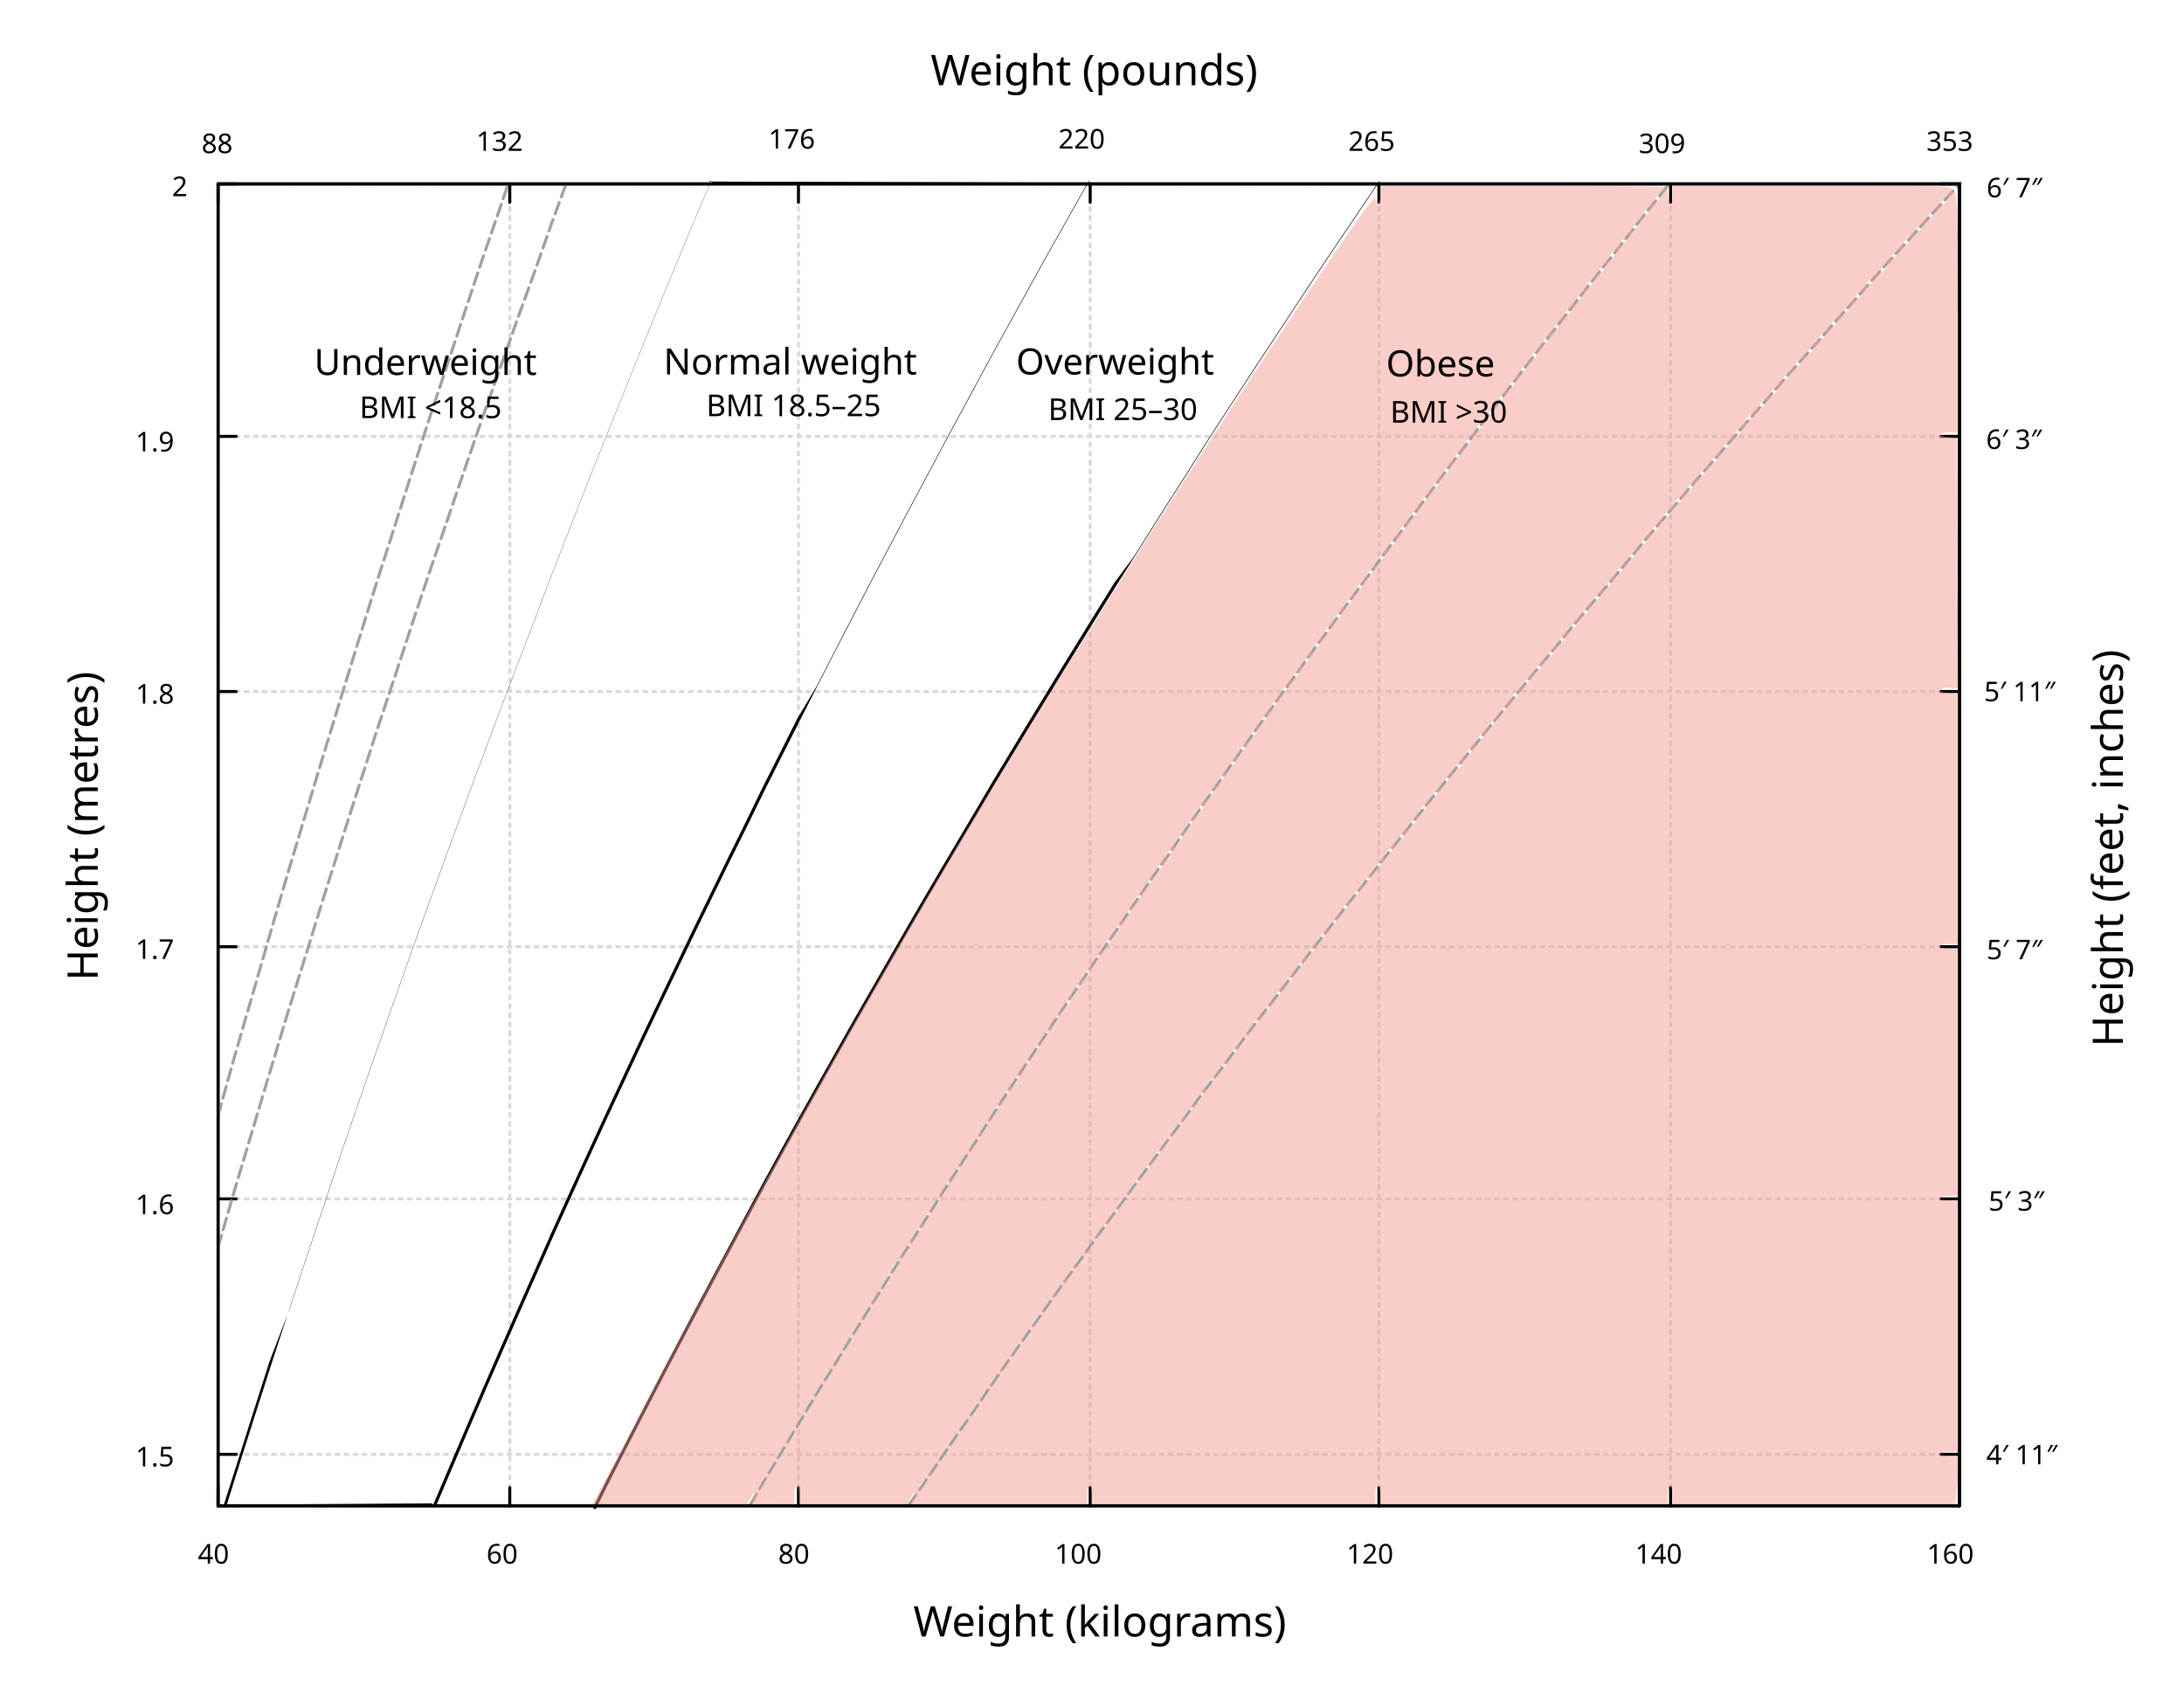
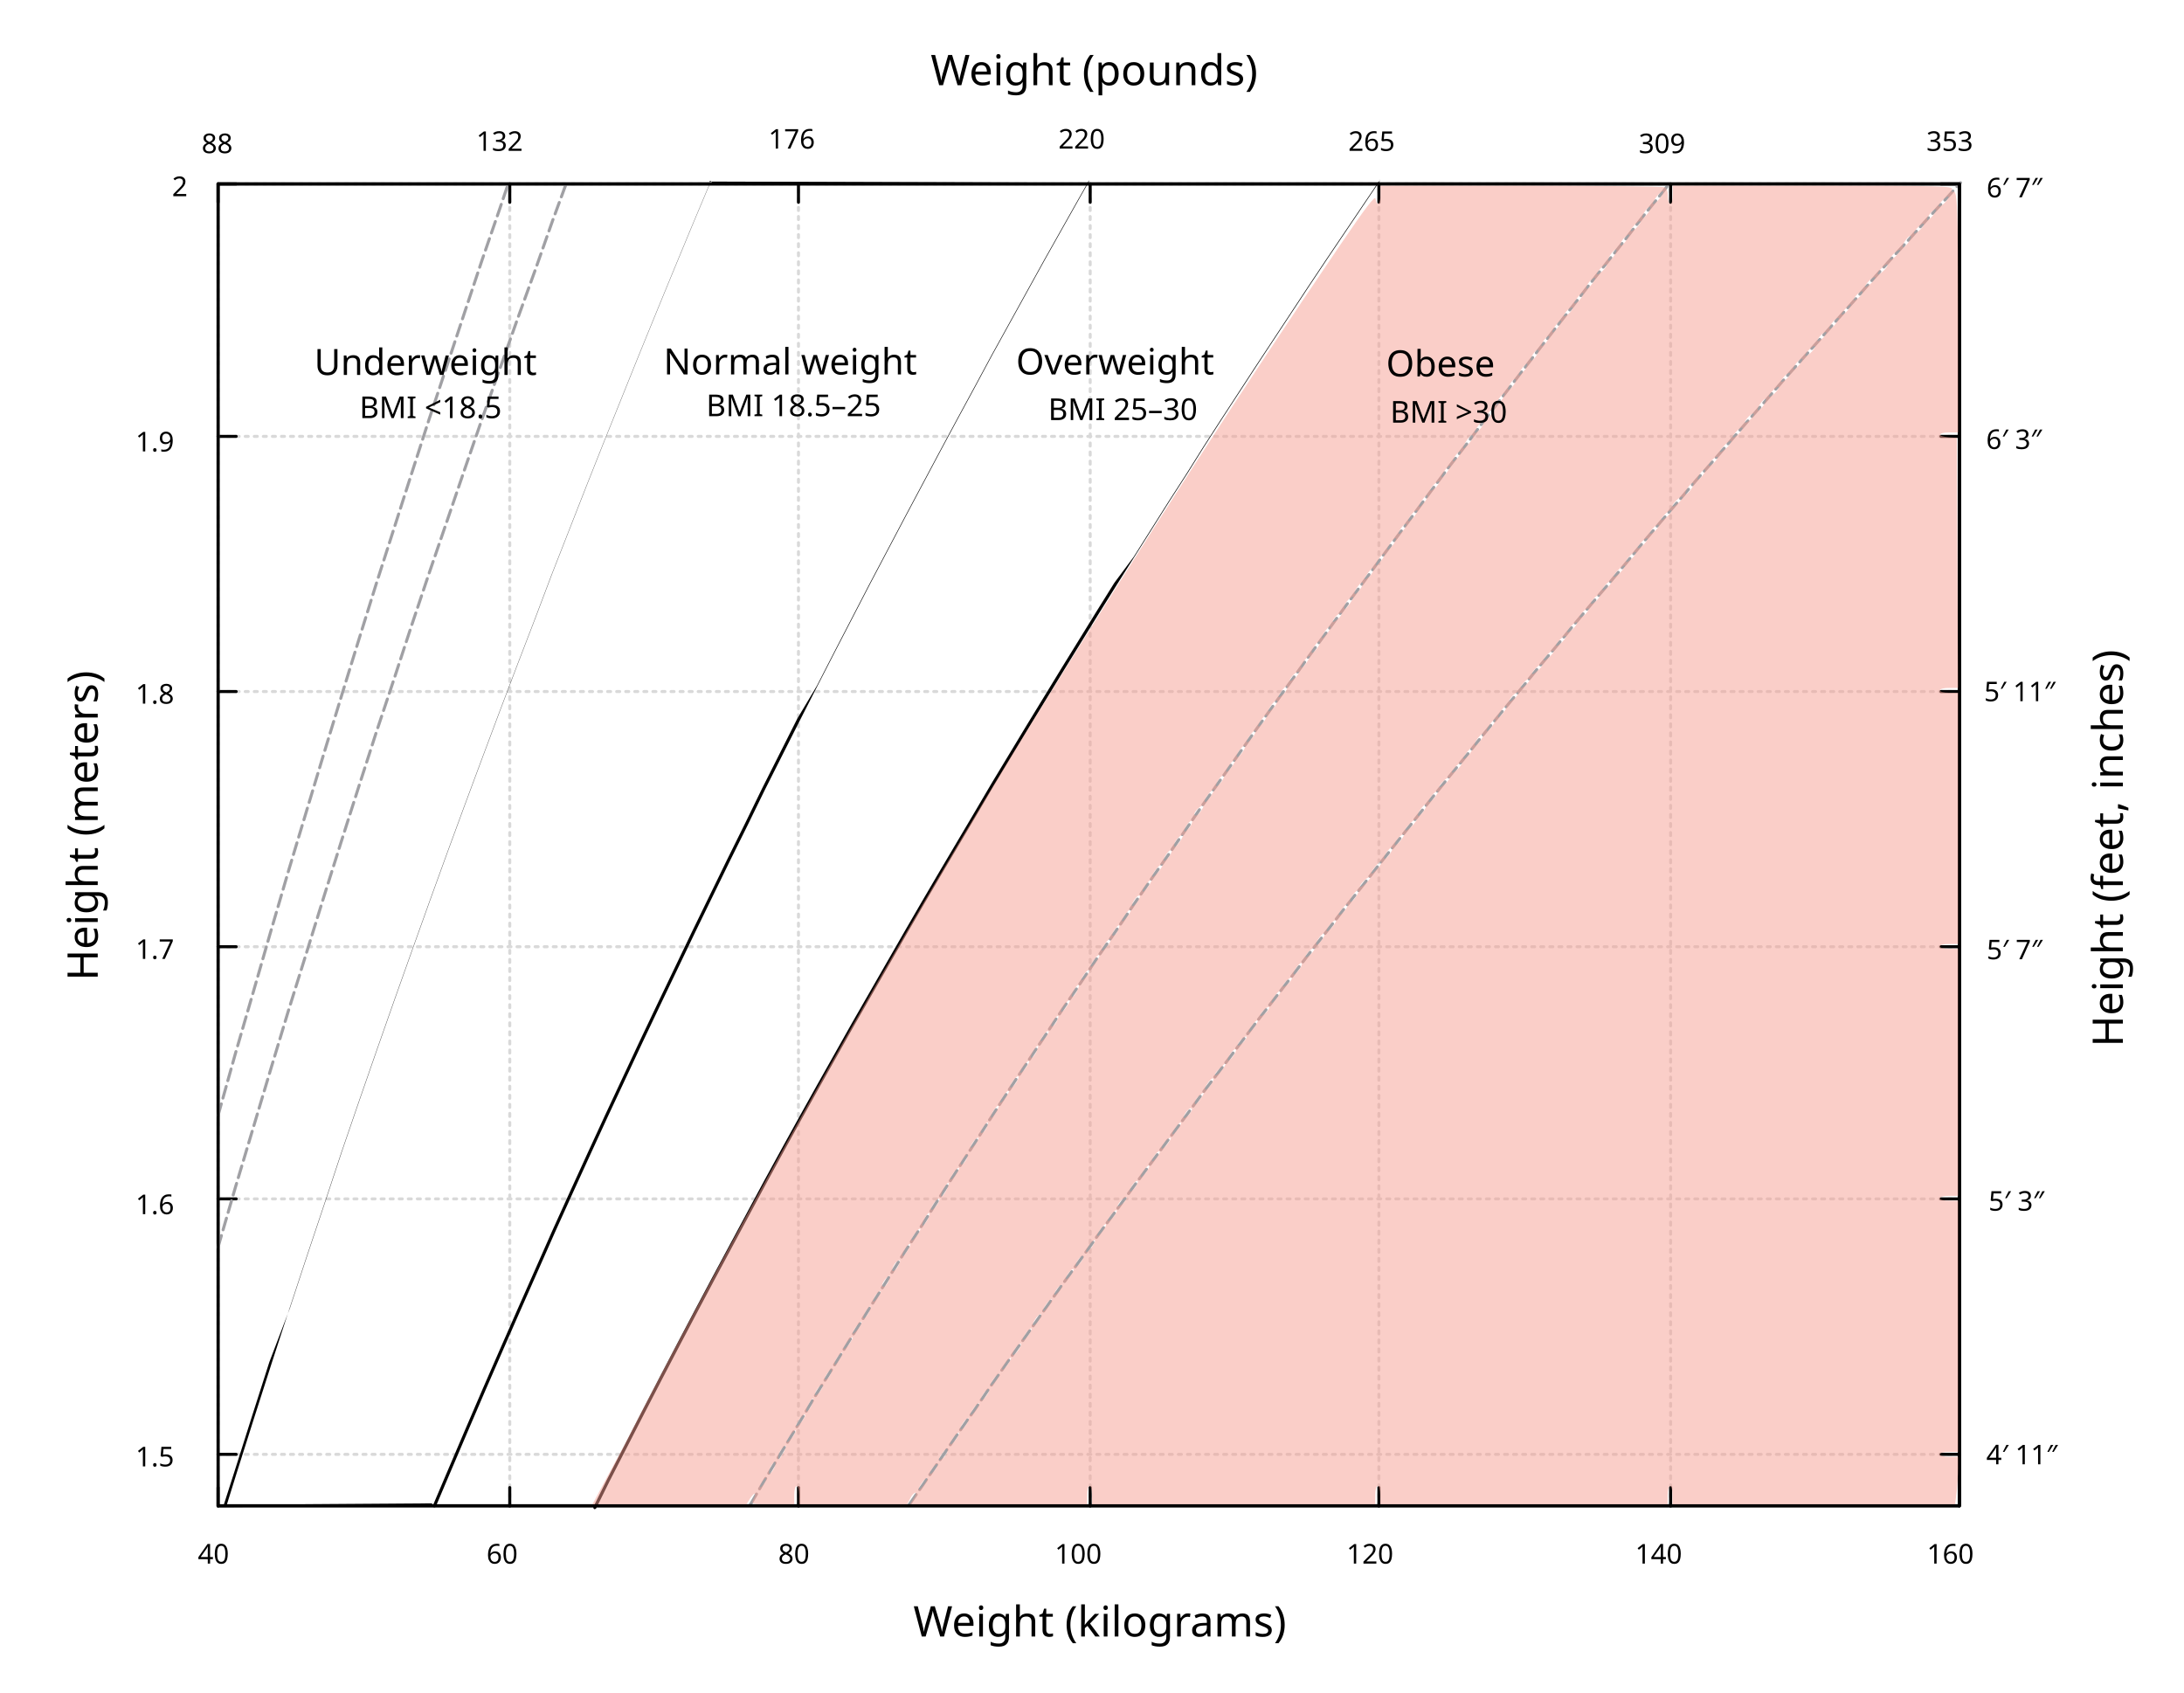
<svg xmlns="http://www.w3.org/2000/svg" enable-background="new 0 0 723.2 560.4" viewBox="0 0 723.2 560.4" xml:space="preserve">
  <path d="m72.2 481.6h576.6" fill="none" stroke="#d9d9d9" stroke-dasharray="1 2" stroke-linecap="round" stroke-linejoin="round" />
  <path d="m72.2 481.6h6" fill="none" stroke="#000" stroke-linecap="round" stroke-linejoin="round" />
  <path d="m648.8 481.6h-6.1" fill="none" stroke="#000" stroke-linecap="round" stroke-linejoin="round" />
  <text font-family="'ArialMT'" font-size="9.056" transform="translate(42.5198 485.5767)"> 1.5</text>
  <path d="m72.2 397h576.6" fill="none" stroke="#d9d9d9" stroke-dasharray="1 2" stroke-linecap="round" stroke-linejoin="round" />
  <path d="m72.2 397h6" fill="none" stroke="#000" stroke-linecap="round" stroke-linejoin="round" />
  <path d="m648.8 397h-6.1" fill="none" stroke="#000" stroke-linecap="round" stroke-linejoin="round" />
  <text font-family="'ArialMT'" font-size="9.056" transform="translate(42.5198 402.0587)"> 1.6</text>
  <path d="m72.2 313.5h576.6" fill="none" stroke="#d9d9d9" stroke-dasharray="1 2" stroke-linecap="round" stroke-linejoin="round" />
  <path d="m72.2 313.5h6" fill="none" stroke="#000" stroke-linecap="round" stroke-linejoin="round" />
  <path d="m648.8 313.5h-6.1" fill="none" stroke="#000" stroke-linecap="round" stroke-linejoin="round" />
  <text font-family="'ArialMT'" font-size="9.056" transform="translate(42.5198 317.5337)"> 1.7</text>
  <path d="m72.2 229h576.6" fill="none" stroke="#d9d9d9" stroke-dasharray="1 2" stroke-linecap="round" stroke-linejoin="round" />
  <path d="m72.2 229h6" fill="none" stroke="#000" stroke-linecap="round" stroke-linejoin="round" />
  <path d="m648.8 229h-6.1" fill="none" stroke="#000" stroke-linecap="round" stroke-linejoin="round" />
  <text font-family="'ArialMT'" font-size="9.056" transform="translate(42.5198 233.0087)"> 1.8</text>
  <path d="m72.2 144.5h576.6" fill="none" stroke="#d9d9d9" stroke-dasharray="1 2" stroke-linecap="round" stroke-linejoin="round" />
  <path d="m72.2 144.5h6" fill="none" stroke="#000" stroke-linecap="round" stroke-linejoin="round" />
  <path d="m648.8 144.5h-6.1" fill="none" stroke="#000" stroke-linecap="round" stroke-linejoin="round" />
  <text font-family="'ArialMT'" font-size="9.056" transform="translate(42.5198 149.4897)"> 1.9</text>
  <path d="m72.2 60.9h576.6" fill="none" stroke="#d9d9d9" stroke-dasharray="1 2" stroke-linecap="round" stroke-linejoin="round" />
  <path d="m72.2 60.9h6" fill="none" stroke="#000" stroke-linecap="round" stroke-linejoin="round" />
  <path d="m648.8 60.9h-6.1" fill="none" stroke="#000" stroke-linecap="round" stroke-linejoin="round" />
  <text font-family="'ArialMT'" font-size="9.056" transform="translate(54.5948 64.9646)"> 2</text>
  <path d="m72.2 498.7v-437.8" fill="none" stroke="#d9d9d9" stroke-dasharray="1 2" stroke-linecap="round" stroke-linejoin="round" />
  <path d="m72.2 498.7v-6.1" fill="none" stroke="#000" stroke-linecap="round" stroke-linejoin="round" />
  <path d="m72.2 60.9v6.1" fill="none" stroke="#000" stroke-linecap="round" stroke-linejoin="round" />
  <text font-family="'ArialMT'" font-size="9.056" transform="translate(63.1479 517.7767)"> 40</text>
  <path d="m168.8 498.7v-437.8" fill="none" stroke="#d9d9d9" stroke-dasharray="1 2" stroke-linecap="round" stroke-linejoin="round" />
  <path d="m168.8 498.7v-6.1" fill="none" stroke="#000" stroke-linecap="round" stroke-linejoin="round" />
  <path d="m168.8 60.9v6.1" fill="none" stroke="#000" stroke-linecap="round" stroke-linejoin="round" />
  <text font-family="'ArialMT'" font-size="9.056" transform="translate(158.7418 517.7767)"> 60</text>
  <path d="m264.4 498.7v-437.8" fill="none" stroke="#d9d9d9" stroke-dasharray="1 2" stroke-linecap="round" stroke-linejoin="round" />
  <path d="m264.4 498.7v-6.1" fill="none" stroke="#000" stroke-linecap="round" stroke-linejoin="round" />
  <path d="m264.4 60.9v6.1" fill="none" stroke="#000" stroke-linecap="round" stroke-linejoin="round" />
  <text font-family="'ArialMT'" font-size="9.056" transform="translate(255.3418 517.7767)"> 80</text>
  <path d="m361 498.7v-437.8" fill="none" stroke="#d9d9d9" stroke-dasharray="1 2" stroke-linecap="round" stroke-linejoin="round" />
  <path d="m361 498.7v-6.1" fill="none" stroke="#000" stroke-linecap="round" stroke-linejoin="round" />
  <path d="m361 60.9v6.1" fill="none" stroke="#000" stroke-linecap="round" stroke-linejoin="round" />
  <text font-family="'ArialMT'" font-size="9.056" transform="translate(346.9108 517.7767)"> 100</text>
  <path d="m456.6 498.7v-437.8" fill="none" stroke="#d9d9d9" stroke-dasharray="1 2" stroke-linecap="round" stroke-linejoin="round" />
  <path d="m456.6 498.7v-6.1" fill="none" stroke="#000" stroke-linecap="round" stroke-linejoin="round" />
  <path d="m456.6 60.9v6.1" fill="none" stroke="#000" stroke-linecap="round" stroke-linejoin="round" />
  <text font-family="'ArialMT'" font-size="9.056" transform="translate(443.5108 517.7767)"> 120</text>
  <path d="m553.2 498.7v-437.8" fill="none" stroke="#d9d9d9" stroke-dasharray="1 2" stroke-linecap="round" stroke-linejoin="round" />
  <path d="m553.2 498.7v-6.1" fill="none" stroke="#000" stroke-linecap="round" stroke-linejoin="round" />
  <path d="m553.2 60.9v6.1" fill="none" stroke="#000" stroke-linecap="round" stroke-linejoin="round" />
  <text font-family="'ArialMT'" font-size="9.056" transform="translate(539.1038 517.7767)"> 140</text>
  <path d="m648.8 498.7v-437.8" fill="none" stroke="#d9d9d9" stroke-dasharray="1 2" stroke-linecap="round" stroke-linejoin="round" />
  <path d="m648.8 498.7v-6.1" fill="none" stroke="#000" stroke-linecap="round" stroke-linejoin="round" />
  <path d="m648.8 60.9v6.1" fill="none" stroke="#000" stroke-linecap="round" stroke-linejoin="round" />
  <text font-family="'ArialMT'" font-size="9.056" transform="translate(635.7038 517.7767)"> 160</text>
  <path d="m72.2 60.9v437.8h576.6v-437.8z" fill="none" stroke="#000" stroke-linecap="round" stroke-linejoin="round" />
  <path clip-rule="evenodd" d="m235.7 60c-.2 0-.4.1-.5.3l-.2.7-5.8 13.8-5.8 14-5.8 14.1-5.8 14.2-5.8 14.4-5.8 14.4-5.8 14.6-5.8 14.8-5.8 14.8-5.7 15.1-5.8 15.1-5.8 15.3-5.8 15.5-5.8 15.6-5.8 15.8-5.8 16-5.8 16.2-5.8 16.3-5.8 16.5-5.8 16.7-5.8 16.9-5.7 17.2-5.8 17.3-5.8 17.6-6.8 17.8-5.8 18.1-5.8 18.3-3.4 10.6c-.1.3 0 .5.3.6s.5 0 .6-.3l3.3-10.6 5.8-18.3 5.8-18.1 5.8-17.8 5.8-17.6 5.8-17.3 5.7-17.2 5.8-16.9 5.8-16.7 5.8-16.5 5.8-16.3 5.8-16.2 5.8-16 5.8-15.8 5.8-15.6 5.8-15.5 5.8-15.3 5.8-15.1 5.7-15.1 5.8-14.8 5.8-14.8 5.8-14.6 5.8-14.4 5.8-14.4 5.8-14.2 5.8-14.1 5.8-14 5.8-13.8.3-.7c.1-.3 0-.6-.3-.7 1.1.1 1 .1.9.1z" fill-rule="evenodd" />
  <path clip-rule="evenodd" d="m360.7 60c-.2 0-.4.1-.4.3l-2.9 5.1-5.8 10.3-5.8 10.3-5.8 10.5-5.8 10.5-5.8 10.5-5.7 10.6-5.8 10.7-5.8 10.8-5.8 10.9-5.8 10.9-5.8 11-5.8 11-5.8 11.2-5.8 11.2-5.8 11.3-6.5 10.9-5.8 11.5-5.8 11.5-5.7 11.7-5.8 11.7-5.8 11.9-5.8 11.9-5.8 12.1-5.8 12.1-5.8 12.2-5.8 12.4-5.8 12.4-5.8 12.6-5.8 12.7-5.8 12.8-5.7 12.9-5.8 13.1-5.8 13.2-5.8 13.3-5.8 13.5-5.8 13.6-4.8 11.3c-.1.3 0 .6.2.7.3.1.6 0 .7-.2l4.8-11.3 5.8-13.6 5.8-13.5 5.8-13.3 5.8-13.2 5.8-13.1 5.7-12.9 5.8-12.8 5.8-12.7 5.8-12.6 5.8-12.4 5.8-12.4 5.8-12.2 5.8-12.1 5.8-12.1 5.8-11.9 5.8-11.9 5.8-11.7 5.7-11.7 5.8-11.5 5.8-11.5 5.8-11.4 5.8-11.3 5.8-11.2 5.8-11.2 5.8-11 5.8-11 5.8-10.9 5.8-10.9 5.8-10.8 5.8-10.7 5.7-10.6 5.8-10.5 5.8-10.5 5.8-10.5 5.8-10.3 5.8-10.3 2.9-5.1c.1-.2.1-.5-.2-.7.6.5.5.4.4.4z" fill-rule="evenodd" />
  <path clip-rule="evenodd" d="m456.9 60c-.2 0-.3.1-.4.2l-5.8 8.6-5.8 8.6-5.8 8.6-5.8 8.7-5.8 8.8-5.8 8.8-5.8 8.8-5.8 8.9-5.8 8.9-5.8 9-5.7 9.1-5.8 9-5.8 9.2-5.8 9.2-6.4 8.6-5.8 9.3-5.8 9.4-5.8 9.4-5.8 9.5-5.8 9.5-5.8 9.6-5.8 9.6-5.7 9.7-5.8 9.8-5.8 9.8-5.8 9.9-5.8 10-5.8 10.1-5.8 10.1-5.8 10.1-5.8 10.3-5.8 10.3-5.8 10.4-5.8 10.5-5.8 10.6-5.7 10.6-5.8 10.8-5.8 10.8-5.8 10.9-5.8 11-5.8 11.1-5.8 11.2-5.8 11.3-5.8 11.3-4.5 9.1c-.1.2 0 .5.2.7.2.1.5 0 .7-.2l4.5-9.1 5.8-11.3 5.8-11.3 5.8-11.2 5.8-11.1 5.8-11 5.8-10.9 5.8-10.8 5.8-10.8 5.7-10.6 5.8-10.6 5.8-10.5 5.8-10.4 5.8-10.3 5.8-10.3 5.8-10.1 5.8-10.1 5.8-10.1 5.8-10 5.8-9.9 5.8-9.8 5.8-9.8 5.7-9.7 5.8-9.6 5.8-9.6 5.8-9.5 5.8-9.5 5.8-9.4 5.8-9.4 5.8-9.3 5.8-9.2 5.8-9.2 5.8-9.2 5.8-9 5.7-9.1 5.8-9 5.8-8.9 5.8-8.9 5.8-8.8 5.8-8.8 5.8-8.8 5.8-8.7 5.8-8.6 5.8-8.6 5.8-8.6c.2-.2.1-.5-.1-.7.4.7.3.6.2.6z" fill-rule="evenodd" />
  <path d="m72.2 369.4 5.8-20.7 5.9-20.3 5.8-20.1 5.8-19.8 5.9-19.6 5.8-19.2 5.8-19 5.8-18.8 5.8-18.6 5.9-18.4 5.8-18.1 5.8-18 5.9-17.7 5.8-17.5 5.8-17.4 5.9-17.1 2.9-8.6" fill="none" stroke="#a0a0a4" stroke-dasharray="4 2" stroke-linecap="round" stroke-linejoin="round" />
  <path d="m72.2 413 5.8-20 5.9-19.7 5.8-19.4 5.8-19.2 5.9-18.9 5.8-18.7 5.8-18.4 5.8-18.2 5.8-18 5.9-17.7 5.8-17.7 5.8-17.3 5.9-17.2 5.8-17 5.8-16.8 5.9-16.6 5.8-16.4 5.9-16.3 5.7-16.2 4.7-12.8" fill="none" stroke="#a0a0a4" stroke-dasharray="4 2" stroke-linecap="round" stroke-linejoin="round" />
  <path d="m248.5 498.2 4.3-7.4 5.9-9.8 5.8-9.6 5.8-9.7 5.9-9.5 5.8-9.5 5.8-9.3 5.9-9.4 5.8-9.3 5.9-9.1 5.8-9.2 5.8-9 5.9-9.1 5.7-8.9 5.8-8.9 5.9-8.9 5.8-8.7 5.8-8.8 5.9-8.6 5.8-8.7 5.9-8.5 5.8-8.6 5.8-8.4 5.9-8.4 5.8-8.4 5.7-8.3 5.9-8.3 5.8-8.2 5.8-8.2 5.9-8.2 5.8-8 5.8-8.1 5.9-8 5.8-8 5.9-7.9 5.8-7.9 5.8-7.8 5.9-7.9 5.7-7.7 5.8-7.8 5.9-7.6 5.8-7.8 5.8-7.5 5.9-7.7 5.8-7.5 5.9-7.6 5.8-7.4 5.8-7.5 5.9-7.4 5.8-7.3 5.7-7.4 5.9-7.3 2.9-3.7" fill="none" stroke="#a0a0a4" stroke-dasharray="4 2" stroke-linecap="round" stroke-linejoin="round" />
  <path d="m301.1 498.2 4.3-6.2 5.8-8.5 5.8-8.5 5.9-8.4 5.7-8.4 5.8-8.3 5.9-8.3 5.8-8.2 5.8-8.2 5.9-8.1 5.8-8.1 5.9-8 5.8-8 5.8-7.8 5.9-8 5.8-7.8 5.7-7.8 5.9-7.7 5.8-7.7 5.8-7.7 5.9-7.6 5.8-7.5 5.8-7.6 5.9-7.5 5.8-7.5 5.9-7.4 5.8-7.4 5.8-7.3 5.9-7.4 5.7-7.2 5.8-7.2 5.9-7.2 5.8-7.2 5.8-7.1 5.9-7.1 5.8-7.1 5.9-7 5.8-7.1 5.8-6.9 5.9-6.9 5.8-6.9 5.7-6.9 5.9-6.9 5.8-6.8 5.8-6.8 5.9-6.7 5.8-6.7 5.9-6.8 5.8-6.6 5.8-6.7 5.9-6.6 5.8-6.5 5.8-6.6 5.8-6.5 5.8-6.6 5.8-6.5 5.9-6.4 5.8-6.5 5.9-6.4 5.8-6.4" fill="none" stroke="#a0a0a4" stroke-dasharray="4 2" stroke-linecap="round" stroke-linejoin="round" />
-   <path clip-rule="evenodd" d="m72.2 60.4c-.1 0-.2 0-.3.1-.1.1-.1.3-.1.4v437.6c0 .3.2.5.5.5h576.6c.3 0 .5-.2.5-.5v-437.6c0-.3-.2-.5-.5-.5zm.5 1h575.6v436.7h-575.6z" fill-rule="evenodd" />
+   <path clip-rule="evenodd" d="m72.2 60.4c-.1 0-.2 0-.3.1s-.1.3-.1.4v437.6c0 .3.2.5.5.5h576.6c.3 0 .5-.2.5-.5v-437.6c0-.3-.2-.5-.5-.5zm.5 1h575.6v436.7h-575.6z" fill-rule="evenodd" />
  <text font-family="'ArialMT'" font-size="9" transform="translate(657.8223 65.3407)">6′ 7″</text>
  <text font-family="'ArialMT'" font-size="9" transform="translate(657.6749 148.6736)">6′ 3″</text>
  <text font-family="'ArialMT'" font-size="9" transform="translate(657.0106 232.2)">5′ 11″</text>
  <text font-family="'ArialMT'" font-size="9" transform="translate(657.8646 317.6409)">5′ 7″</text>
  <text font-family="'ArialMT'" font-size="9" transform="translate(658.4777 400.8911)">5′ 3″</text>
  <text font-family="'ArialMT'" font-size="9" transform="translate(657.7277 484.8913)">4′ 11″</text>
  <path d="m235.7 60.5 124.8.4" fill="none" stroke="#000" stroke-width=".75" />
  <path d="m143.1 498.2-70.9.5" fill="none" stroke="#000" stroke-width=".75" />
-   <path clip-rule="evenodd" d="m76.5 494.9c.6-1.8 4-12.3 7.5-23.4 41.3-129.7 97.3-281 148.5-401.4l3.6-8.4h13.8 13.8v3c0 1.7.3 3 .8 3s.8-1.4.8-3v-3h46.7c25.8 0 46.9.2 46.9.4s-2 3.9-4.4 8.1c-7.2 12.6-24.7 44-34.8 62.4-65.8 121-118.5 229-169.6 347.7l-7.3 16.9-23 .5c-12.7.3-27.8.5-33.7.5h-10.6z" fill="none" />
-   <path clip-rule="evenodd" d="m144.3 497.7c0-1.2 27.6-64.4 41.6-95.2 49.5-108.8 114.7-236 172.4-336.4l1.9-3.4v2.4c0 1.3.3 2.4.8 2.4s.8-1.4.8-3v-3h46.5c25.6 0 46.5.2 46.5.4s-4.1 6.4-9.1 13.7c-12 17.5-40.8 60.9-51.2 77.1-59.4 92.7-104.3 167.8-146.7 245.3-13 23.8-39.6 73.9-49 92.4l-3.9 7.7h-12.6-12.6v-3c0-1.6-.3-3-.8-3s-.8 1.4-.8 3v3h-12c-6.4 0-11.8-.2-11.8-.4z" fill="none" />
+   <path d="m76.5 494.9c.6-1.8 4-12.3 7.5-23.4 41.3-129.7 97.3-281 148.5-401.4l3.6-8.4h13.8 13.8v3c0 1.7.3 3 .8 3s.8-1.4.8-3v-3h46.7c25.8 0 46.9.2 46.9.4s-2 3.9-4.4 8.1c-7.2 12.6-24.7 44-34.8 62.4-65.8 121-118.5 229-169.6 347.7l-7.3 16.9-23 .5c-12.7.3-27.8.5-33.7.5h-10.6z" fill="none" />
+   <path d="m144.3 497.7c0-1.2 27.6-64.4 41.6-95.2 49.5-108.8 114.7-236 172.4-336.4l1.9-3.4v2.4c0 1.3.3 2.4.8 2.4s.8-1.4.8-3v-3h46.5c25.6 0 46.5.2 46.5.4s-4.1 6.4-9.1 13.7c-12 17.5-40.8 60.9-51.2 77.1-59.4 92.7-104.3 167.8-146.7 245.3-13 23.8-39.6 73.9-49 92.4l-3.9 7.7h-12.6-12.6v-3c0-1.6-.3-3-.8-3s-.8 1.4-.8 3v3h-12c-6.4 0-11.8-.2-11.8-.4z" fill="none" />
  <path clip-rule="evenodd" d="m206.8 478.4c38-74.1 92.8-171.2 135.8-240.6 38.7-62.5 67.5-107.1 101-156.4 8.8-13 11.8-16.8 11.9-15.6.4 2.8 1.6 1.8 1.6-1.3v-3h46.4c25.5 0 47 .2 47.6.5.8.3 1.2 1.4 1.2 3 0 1.4.3 2.5.8 2.5s.8-1.4.8-3v-3h46.5c43 0 46.4.1 46 1.2-.3.8-.2 1.1.3.8 1.5-.9 1.7 5 1.7 42.4v37.3h-3c-3.8 0-3.9 1.3-.2 1.6l2.8.2.2 41.4.2 41.4h-3c-1.7 0-3 .3-3 .8s1.3.8 3 .8h3v41.6 41.6h-3c-1.7 0-3 .3-3 .8s1.3.8 3 .8h3v40.9 40.9h-3c-1.7 0-3 .3-3 .8s1.3.8 3 .8h3v41.6 41.6h-3c-1.7 0-3 .3-3 .8 0 .4 1.3.8 3 .8h3v3.9c0 2.2-.2 5.7-.5 7.9l-.5 3.9h-46.8-46.8v-3c0-1.6-.3-3-.8-3-.4 0-.8 1.4-.8 3v3h-47.6-47.6v-3c0-1.6-.3-3-.8-3s-.8 1.4-.8 3v3h-46.9-46.9v-3c0-1.6-.3-3-.8-3s-.8 1.4-.8 3v3h-29.3-29.3l1.2-1.9c.7-1 .9-1.9.5-1.9s-1.2.8-1.7 1.9l-1 1.9h-17.9-17.9v-3c0-1.6-.3-3-.8-3s-.8 1.4-.8 3v3h-7.2c-7 0-7.1 0-6.3-1.6 1.2-2.3.4-2.6-1.1-.3l-1.2 1.9h-25.5-25.5zm100.3 11.2c0-.5-.7 0-1.5 1-1.9 2.5-1.9 3.9 0 1.6.8-.9 1.5-2.1 1.5-2.6zm-53.3-.1c0-.4-.5-.1-1.1.7s-1.1 1.8-1.1 2.2.5.1 1.1-.7c.6-.7 1.1-1.7 1.1-2.2zm3-4.9c0-.8-.3-.8-1.1.3-.6.8-1.1 2-1.1 2.6 0 .8.3.8 1.1-.3.6-.8 1.1-2 1.1-2.6zm53.7.2c-.5-.5-2.6 2.2-2.6 3.2 0 .4.7-.1 1.5-1 .8-1 1.3-2 1.1-2.2zm3.3-4.6c0-.9-.4-.7-1.5.7-1.9 2.4-1.9 3.6 0 1.9.9-.8 1.5-1.9 1.5-2.6zm-54.3.7c1.3-2.5.8-3-.8-.9-1 1.3-1.4 3.2-.7 3.2.1-.1.8-1.1 1.5-2.3zm58.1-6.3c0-.5-.7-.1-1.5.9s-1.5 2.2-1.5 2.6c0 .5.7.1 1.5-.9.8-.9 1.5-2.1 1.5-2.6zm-54.1-.8c0-.4-.7 0-1.5 1s-1.5 2.2-1.5 2.6c0 .5.7 0 1.5-1 .9-1.1 1.5-2.2 1.5-2.6zm56.6-2.3c.7-1 .9-1.9.5-1.9s-1.2.8-1.9 1.9c-.7 1-.9 1.9-.5 1.9s1.3-.9 1.9-1.9zm-53.5-2.9c0-.5-.7-.1-1.5.9s-1.5 2.2-1.5 2.6c0 .5.7.1 1.5-.9.8-.9 1.5-2.1 1.5-2.6zm57.7-3.8c0-.4-.7 0-1.5 1s-1.5 2.2-1.5 2.6c0 .5.7 0 1.5-1 .8-1.1 1.5-2.2 1.5-2.6zm-55.6.6c1.3-2.8.4-3.1-1-.3-.7 1.3-.9 2.3-.6 2.3s1.1-.9 1.6-2zm58.2-3.6c.7-1 .9-1.9.5-1.9s-1.2.8-1.9 1.9c-.7 1-.9 1.9-.5 1.9s1.2-.9 1.9-1.9zm-55.4-1c1.2-1.6 1.3-2.7.3-2.1s-2.5 3.4-1.8 3.4c.3 0 1-.6 1.5-1.3zm59.5-5.8c0-.4-.7 0-1.5 1s-1.5 2.2-1.5 2.6c0 .5.7 0 1.5-1 .9-1 1.5-2.2 1.5-2.6zm-56.1.3c1.2-2.3.4-2.6-1.1-.3-.7 1-.9 1.9-.5 1.9s1.1-.7 1.6-1.6zm59.9-5.5c0-.4-.7 0-1.5 1s-1.5 2.2-1.5 2.6c0 .5.7 0 1.5-1 .8-1.1 1.5-2.2 1.5-2.6zm-55.9-1.8c-.5-.5-2.5 2.4-2.6 3.7 0 .6.6.1 1.4-1.1.9-1.3 1.4-2.4 1.2-2.6zm58.5-1.2c.7-1 .9-1.9.5-1.9s-1.2.8-1.9 1.9-.9 1.9-.5 1.9 1.2-.9 1.9-1.9zm-55.1-3.8c0-.4-.7 0-1.5 1s-1.5 2.2-1.5 2.6c0 .5.7 0 1.5-1s1.5-2.2 1.5-2.6zm59.3-2.9c0-.5-.7-.1-1.5.9s-1.5 2.2-1.5 2.6c0 .5.7.1 1.5-.9.8-.9 1.5-2.1 1.5-2.6zm-56.3-2.2c0-.5-.7 0-1.5 1-1.9 2.5-1.9 3.9 0 1.6.9-1 1.5-2.2 1.5-2.6zm58.8-.9c.7-1 .9-1.9.5-1.9s-1.2.8-1.9 1.9c-.7 1-.9 1.9-.5 1.9s1.3-.9 1.9-1.9zm-56.5-2.2c1.4-2.7.5-3-1-.4-.7 1.2-1 2.2-.6 2.2s1-.8 1.6-1.8zm60.7-4.4c0-.5-.7 0-1.5 1-1.9 2.5-1.9 3.9 0 1.6.9-1 1.5-2.2 1.5-2.6zm-56.7-2.8c-.5-.5-2.5 2.2-2.5 3.3 0 .4.7 0 1.4-1.1.8-.9 1.3-1.9 1.1-2.2zm60.1-2.1c-.5-.5-2.6 2.2-2.6 3.2 0 .4.7-.1 1.5-1s1.3-2 1.1-2.2zm-57.5-1.2c1-2.2.4-2.5-1.1-.6-1.2 1.5-1.3 2.4-.4 2.4.4 0 1-.8 1.5-1.8zm61.3-4c-.5-.5-2.6 2.2-2.6 3.2 0 .4.7-.1 1.5-1s1.3-2 1.1-2.2zm-58.2-.9c1-1.8 1-2.5 0-1.9-1.2.7-2.4 3.4-1.6 3.4.5 0 1.2-.7 1.6-1.5zm60.5-1.3c1.2-1.6 1.3-2.7.3-2.1s-2.5 3.4-1.8 3.4c.3 0 .9-.6 1.5-1.3zm-56.4-6.1c-.5-.5-2.5 2.4-2.6 3.7 0 .6.6.1 1.4-1.1s1.4-2.4 1.2-2.6zm61.2-1.1c0-.5-.7-.1-1.5.9s-1.5 2.2-1.5 2.6c0 .5.7.1 1.5-.9s1.5-2.2 1.5-2.6zm-57.8-3.9c0-.4-.7 0-1.5 1s-1.5 2.2-1.5 2.6c0 .5.7 0 1.5-1s1.5-2.2 1.5-2.6zm61.5-1.5c0-.4-.7 0-1.5 1s-1.5 2.2-1.5 2.6c0 .5.7 0 1.5-1s1.5-2.2 1.5-2.6zm-59.2-1.5c.6-1 .8-2.1.6-2.3s-1 .6-1.6 1.9-.9 2.3-.6 2.3 1-.9 1.6-1.9zm62.1-1.7c1.5-2.3.1-2-1.6.4-.9 1.2-1.1 1.8-.4 1.6.4-.2 1.4-1.1 2-2zm-58.8-3.5c.7-1 .9-1.9.5-1.9s-1.2.8-1.9 1.9-.9 1.9-.5 1.9 1.2-.9 1.9-1.9zm62.7-2.2c0-.4-.7-.1-1.5.6s-1.5 1.7-1.5 2.1.7.1 1.5-.6 1.5-1.6 1.5-2.1zm-59.6-2.7c.6-1.2.9-2.2.5-2.2-.6 0-2.4 3.2-2.4 4.2 0 .8.8 0 1.9-2zm62.3-.6c1.2-1.6 1.3-2.7.3-2.1s-2.5 3.4-1.8 3.4c.3 0 .9-.6 1.5-1.3zm-58.2-6.4c0-.5-.7 0-1.5 1-1.9 2.5-1.9 3.9 0 1.6.8-1 1.5-2.2 1.5-2.6zm63-.8c0-.5-.7 0-1.5 1-1.9 2.5-1.9 3.9 0 1.6.8-.9 1.5-2.1 1.5-2.6zm-60.7-2c1.2-2.3.4-2.6-1.1-.3-.7 1-.9 1.9-.5 1.9s1.1-.8 1.6-1.6zm64.1-2.8c-.5-.5-2.6 2.2-2.6 3.2 0 .4.7-.1 1.5-1s1.3-2 1.1-2.2zm-60-4.5c-.5-.5-2.6 2.2-2.6 3.2 0 .4.7-.1 1.5-1s1.3-2 1.1-2.2zm62.9 1.6c.9-1.2 1.1-1.8.4-1.6-1.2.4-3.4 3.6-2.5 3.6.4-.1 1.3-.9 2.1-2zm4.2-6.5c0-.5-.7 0-1.5 1-1.9 2.5-1.9 3.9 0 1.6.8-1 1.5-2.2 1.5-2.6zm-64.5 1.7c1.2-2.3.4-2.6-1.1-.3-.7 1-.9 1.9-.5 1.9s1.2-.8 1.6-1.6zm4.1-7.4c-.5-.5-2.5 2.4-2.6 3.7 0 .6.6.1 1.4-1.1s1.4-2.4 1.2-2.6zm63.9.9c-.3-.3-1 .1-1.6.9-1.7 2.2-1.3 3.1.5 1.3.9-.9 1.4-1.9 1.1-2.2zm4-5.1c0-.3-.7.1-1.5.8s-1.5 1.9-1.5 2.5c0 .7.5.4 1.5-.8.8-1.1 1.5-2.2 1.5-2.5zm-64.5-.6c0-.5-.7 0-1.5 1-1.9 2.5-1.9 3.9 0 1.6.8-1 1.5-2.2 1.5-2.6zm67-2.4c.7-1 .9-1.9.5-1.9s-1.2.8-1.9 1.9c-.7 1-.9 1.9-.5 1.9s1.3-.9 1.9-1.9zm-64.5-.7c.7-1 .9-1.9.5-1.9s-1.2.8-1.9 1.9c-.7 1-.9 1.9-.5 1.9s1.3-.9 1.9-1.9zm68.9-5.2c.7-1.4.6-1.4-1.2.3-1.1 1-2 2.1-2 2.5 0 1 2.2-1 3.2-2.8zm-64.7-1.6c0-.4-.7 0-1.5 1s-1.5 2.2-1.5 2.6c0 .5.7 0 1.5-1s1.5-2.2 1.5-2.6zm67.8-2.2c.7-1 .9-1.9.5-1.9s-1.2.8-1.9 1.9-.9 1.9-.5 1.9 1.3-.9 1.9-1.9zm-65.5-.8c1.4-2.7.5-3-1-.4-.7 1.2-1 2.2-.6 2.2s1-.8 1.6-1.8zm69.7-5.1c0-.4-.7-.1-1.5.6s-1.5 1.7-1.5 2.1.7.1 1.5-.6 1.5-1.7 1.5-2.1zm-65.6-1.9c-.5-.5-2.6 2.2-2.6 3.2 0 .4.7-.1 1.5-1s1.3-2 1.1-2.2zm69.3-3.5c0-.4-.7 0-1.5 1s-1.5 2.2-1.5 2.6c0 .5.7 0 1.5-1 .9-1 1.5-2.2 1.5-2.6zm-66.6.3c1.2-2.3.4-2.6-1.1-.3-.7 1-.9 1.9-.5 1.9s1.1-.7 1.6-1.6zm70.4-4.7c0-.4-.7-.1-1.5.6s-1.5 1.7-1.5 2.1.7.1 1.5-.6 1.5-1.6 1.5-2.1zm-66-2.3c0-.4-.7 0-1.5 1s-1.5 2.2-1.5 2.6c0 .5.7 0 1.5-1 .8-1.1 1.5-2.2 1.5-2.6zm69.7-3c0-.4-.7 0-1.5 1s-1.5 2.2-1.5 2.6c0 .5.7 0 1.5-1 .9-1.1 1.5-2.2 1.5-2.6zm-67.4 0c1.4-2.7.5-3-1-.4-.7 1.2-1 2.2-.6 2.2s1-.8 1.6-1.8zm71.2-4.4c0-.4-.7-.1-1.5.6s-1.5 1.7-1.5 2.1.7.1 1.5-.6 1.5-1.7 1.5-2.1zm-67.1-2.6c-.5-.5-2.6 2.2-2.6 3.2 0 .4.7-.1 1.5-1s1.3-2 1.1-2.2zm69.7-.5c.7-1 .9-1.9.5-1.9s-1.2.8-1.9 1.9c-.7 1-.9 1.9-.5 1.9s1.2-.9 1.9-1.9zm-66.3-4.4c0-.5-.7 0-1.5 1-1.9 2.5-1.9 3.9 0 1.6.8-1 1.5-2.2 1.5-2.6zm71.2-2.3c0-.4-.7-.1-1.5.6s-1.5 1.7-1.5 2.1.7.1 1.5-.6 1.5-1.6 1.5-2.1zm-67.5-3c0-.5-.7-.1-1.5.9s-1.5 2.2-1.5 2.6c0 .5.7.1 1.5-.9.9-.9 1.5-2.1 1.5-2.6zm70.1-.1c.7-1 .9-1.9.5-1.9s-1.2.8-1.9 1.9c-.7 1-.9 1.9-.5 1.9s1.2-.9 1.9-1.9zm-67.8-2.7c1.2-2.3.4-2.6-1.1-.3-.7 1-.9 1.9-.5 1.9s1.2-.7 1.6-1.6zm71.5-1.9c.9-1.2 1.1-1.8.4-1.6-1.2.4-3.4 3.6-2.5 3.6.4-.1 1.3-.9 2.1-2zm-67.1-5.1c0-.4-.7 0-1.5 1s-1.5 2.2-1.5 2.6c0 .5.7 0 1.5-1 .9-1.1 1.5-2.2 1.5-2.6zm71.2-.3c1.5-2.3.1-2-1.6.4-.9 1.2-1.1 1.8-.4 1.6.4-.2 1.4-1.1 2-2zm-69.2-2.2c1.2-1.6 1.3-2.7.3-2.1s-2.5 3.4-1.8 3.4c.3 0 1-.6 1.5-1.3zm72.6-2c.7-1 .9-1.9.5-1.9s-1.2.8-1.9 1.9c-.7 1-.9 1.9-.5 1.9s1.3-.9 1.9-1.9zm-67.8-5.3c0-.4-.7 0-1.5 1s-1.5 2.2-1.5 2.6c0 .5.7 0 1.5-1s1.5-2.2 1.5-2.6zm72.4-1c-.5-.5-3.4 2.2-3.4 3.1 0 .4.8 0 1.9-1 1-.9 1.7-1.9 1.5-2.1zm-70.1-1.8c1.7-2.1 1.9-3.4.3-2-1.3 1.1-2.9 3.7-2.2 3.7.3 0 1.1-.8 1.9-1.7zm73.9-3.4c-.5-.5-3.4 2.9-3.4 3.9 0 .4.8-.2 1.9-1.4s1.7-2.3 1.5-2.5zm-70.5-1.5c1.2-1.6 1.3-2.7.3-2.1s-2.5 3.4-1.8 3.4c.3 0 1-.6 1.5-1.3zm73.4-1.3c.7-1 .9-1.9.5-1.9s-1.2.8-1.9 1.9c-.7 1-.9 1.9-.5 1.9s1.2-.9 1.9-1.9zm-68.6-5.9c0-.4-.7-.1-1.5.7-.8.7-1.5 1.9-1.5 2.6 0 .9.4.7 1.5-.7.8-1.1 1.5-2.3 1.5-2.6zm72.3 1.3c.9-1.2 1.1-1.8.4-1.6-1.2.4-3.4 3.6-2.5 3.6.4-.1 1.3-.9 2.1-2zm-70.3-3.8c1.2-1.6 1.3-2.7.3-2.1s-2.5 3.4-1.8 3.4c.3 0 .9-.6 1.5-1.3zm75.3-2.7c0-.4-.8 0-1.9 1-1 1-1.9 2.1-1.9 2.5s.8 0 1.9-1c1-1 1.9-2.1 1.9-2.5zm-71.6-2.6c1.5-2 1.2-2.8-.5-1.3-1.5 1.3-2 2.6-1 2.6.3 0 1-.6 1.5-1.3zm74.1-.5c.7-1 .9-1.9.5-1.9s-1.2.8-1.9 1.9-.9 1.9-.5 1.9 1.3-.9 1.9-1.9zm-70.4-5.1c1.3-2.2 1.3-2.3.1-1.4-1.6 1.3-3 3.8-2.2 3.8.4 0 1.3-1.1 2.1-2.4zm74.2.4c.9-1.2 1.1-1.8.4-1.6-1.2.4-3.4 3.6-2.5 3.6.4 0 1.3-.9 2.1-2zm4.6-6.1c-.5-.5-3.4 2.2-3.4 3.1 0 .4.8 0 1.9-1 1-.9 1.7-1.9 1.5-2.1zm-75.7 1.6c1.2-1.6 1.3-2.7.3-2.1s-2.5 3.4-1.8 3.4c.3 0 .9-.6 1.5-1.3zm4.7-7.3c0-.4-.7 0-1.5 1s-1.5 2.2-1.5 2.6c0 .5.7 0 1.5-1 .9-1.1 1.5-2.2 1.5-2.6zm74 2.6c2-2.2.9-2.6-1.1-.4-1 1-1.4 1.9-1 1.9s1.3-.7 2.1-1.5zm3.9-5.1c1.5-2.3.1-2-1.6.4-.9 1.2-1.1 1.8-.4 1.6.5-.2 1.4-1.1 2-2zm-75.3-.5c.7-1 .9-1.9.5-1.9s-1.2.8-1.9 1.9c-.7 1-.9 1.9-.5 1.9s1.3-.9 1.9-1.9zm78.8-3.8c.7-1 .9-1.9.5-1.9s-1.2.8-1.9 1.9c-.7 1-.9 1.9-.5 1.9s1.2-.9 1.9-1.9zm-74.6-2.9c0-.5-.7-.1-1.5.9s-1.5 2.2-1.5 2.6.7.1 1.5-.9c.9-.9 1.5-2.1 1.5-2.6zm79.5-3.8c0-.4-.7 0-1.5 1s-1.5 2.2-1.5 2.6c0 .5.7 0 1.5-1 .8-1.1 1.5-2.2 1.5-2.6zm-75.7-1.4c0-.5-.7-.1-1.5.9s-1.5 2.2-1.5 2.6.7.1 1.5-.9 1.5-2.2 1.5-2.6zm79.4-3.1c0-.4-.7 0-1.5 1s-1.5 2.2-1.5 2.6c0 .5.7 0 1.5-1 .9-1.1 1.5-2.2 1.5-2.6zm-76.6-.3c.6-.9.8-1.6.3-1.6-.4 0-1.3.9-2 2-.8 1.3-1 1.9-.3 1.6.5-.2 1.4-1.1 2-2zm80.4-4.1c0-.4-.7-.1-1.5.6s-1.5 1.7-1.5 2.1.7.1 1.5-.6 1.5-1.7 1.5-2.1zm-76.5-1.9c0-.7-.5-.4-1.5.8-.8 1-1.5 2.2-1.5 2.5s.7-.1 1.5-.8c.9-.7 1.5-1.9 1.5-2.5zm80.3-2.6c0-.4-.7-.1-1.5.6s-1.5 1.7-1.5 2.1.7.1 1.5-.6 1.5-1.7 1.5-2.1zm-76.5-2.3c0-.4-.7-.1-1.5.6s-1.5 1.7-1.5 2.1.7.1 1.5-.6 1.5-1.6 1.5-2.1zm80.6-2.6c-.5-.5-3.4 2.2-3.4 3.1 0 .4.8 0 1.9-1 1-.9 1.7-1.9 1.5-2.1zm-76.9-2.7c0-.4-.7 0-1.5 1s-1.5 2.2-1.5 2.6c0 .5.7 0 1.5-1 .8-1.1 1.5-2.2 1.5-2.6zm80.7-1.8c-.5-.5-3.4 2.2-3.4 3.1 0 .4.8 0 1.9-1 1-.9 1.7-1.9 1.5-2.1zm-78.1-1.2c.7-1 .9-1.9.5-1.9s-1.2.8-1.9 1.9c-.7 1-.9 1.9-.5 1.9s1.2-.9 1.9-1.9zm81.1-1.9c2-2.2.9-2.6-1.1-.4-1 1-1.4 1.9-1 1.9s1.3-.7 2.1-1.5zm-76.9-4.8c0-.5-.7 0-1.5 1-1.9 2.5-1.9 3.9 0 1.6.8-.9 1.5-2.1 1.5-2.6zm80.6.3c2-2.2.9-2.6-1.1-.4-1 1-1.4 1.9-1 1.9s1.4-.7 2.1-1.5zm-76.9-4.8c0-.4-.7-.1-1.5.6s-1.5 1.7-1.5 2.1.7.1 1.5-.6 1.5-1.6 1.5-2.1zm81.8-1.5c0-.4-.7-.1-1.5.6s-1.5 1.7-1.5 2.1.7.1 1.5-.6 1.5-1.6 1.5-2.1zm-78-3.8c0-.4-.7-.1-1.5.7-.8.7-1.5 1.9-1.5 2.6 0 .9.4.7 1.5-.7.8-1.1 1.5-2.2 1.5-2.6zm81.7-.7c0-.4-.7-.1-1.5.6s-1.5 1.7-1.5 2.1.7.1 1.5-.6c.9-.7 1.5-1.6 1.5-2.1zm-79.2-2.3c.7-1 .9-1.9.5-1.9s-1.2.8-1.9 1.9c-.7 1-.9 1.9-.5 1.9s1.3-.9 1.9-1.9zm83-2.2c0-.4-.7-.1-1.5.6s-1.5 1.7-1.5 2.1.7.1 1.5-.6 1.5-1.6 1.5-2.1zm-78.8-4.1c0-.7-.5-.4-1.5.8-.8 1-1.5 2.2-1.5 2.5s.7-.1 1.5-.8c.9-.7 1.5-1.9 1.5-2.5zm83.3-1.1c0-.4-.8 0-1.9 1-1 1-1.9 2.1-1.9 2.5s.8 0 1.9-1c1-1 1.9-2.1 1.9-2.5zm-79.6-3.9c0-.4-.7 0-1.5 1s-1.5 2.2-1.5 2.6c0 .5.7 0 1.5-1 .9-1 1.5-2.2 1.5-2.6zm82.2 1.1c2-2.2.9-2.6-1.1-.4-1 1-1.4 1.9-1 1.9s1.4-.7 2.1-1.5zm-78.4-6.2c0-.5-.7-.1-1.5.9s-1.5 2.2-1.5 2.6c0 .5.7.1 1.5-.9.9-1 1.5-2.2 1.5-2.6zm82.2 1.7c2-2.2.9-2.6-1.1-.4-1 1-1.4 1.9-1 1.9s1.3-.7 2.1-1.5zm-78.8-6.6c-.5-.5-2.6 2.2-2.6 3.2 0 .4.7-.1 1.5-1 .8-1 1.3-2 1.1-2.2zm83.6.4c0-.4-.7-.1-1.5.6s-1.5 1.7-1.5 2.1.7.1 1.5-.6c.9-.7 1.5-1.7 1.5-2.1zm-80.7-3.3c.9-1.2 1.1-1.8.4-1.6-1.2.4-3.4 3.6-2.5 3.6.4 0 1.3-.9 2.1-2zm84.9-1.6c-.5-.5-3.4 2.2-3.4 3.1 0 .4.8 0 1.9-1 1-.9 1.7-1.9 1.5-2.1zm-80.7-4.9c0-.5-.7 0-1.5 1-1.9 2.5-1.9 3.9 0 1.6.9-.9 1.5-2.1 1.5-2.6zm84.4.4c-.5-.5-3.4 2.2-3.4 3.1 0 .4.8 0 1.9-1 1-.9 1.7-1.9 1.5-2.1zm2.9-2.7c.7-1 .9-1.9.5-1.9s-1.2.8-1.9 1.9-.9 1.9-.5 1.9 1.3-.9 1.9-1.9zm-83.5-2.2c0-.4-.7-.1-1.5.6s-1.5 1.7-1.5 2.1.7.1 1.5-.6 1.5-1.6 1.5-2.1zm88.1-4.1c-.5-.5-2.6 2.2-2.6 3.2 0 .4.7-.1 1.5-1 .8-1 1.3-2 1.1-2.2zm-84.4-1.2c0-.4-.7 0-1.5 1s-1.5 2.2-1.5 2.6c0 .5.7 0 1.5-1 .8-1.1 1.5-2.2 1.5-2.6zm88.5-2.9c0-.4-.7-.1-1.5.6s-1.5 1.7-1.5 2.1.7.1 1.5-.6 1.5-1.7 1.5-2.1zm-85.1-1.9c-.5-.5-2.6 2.2-2.6 3.2 0 .4.7-.1 1.5-1 .8-1 1.3-2 1.1-2.2zm89.6-3.4c0-.4-.8 0-1.9 1-1 1-1.9 2.1-1.9 2.5s.8 0 1.9-1c1.1-.9 1.9-2.1 1.9-2.5zm-86.9.8c1.5-1.8 1.8-2.8.9-2.8-.3 0-1.2 1-1.9 2.2-1.6 2.7-1 3 1 .6zm89.6-3.5c2-2.2.9-2.6-1.1-.4-1 1-1.4 1.9-1 1.9s1.3-.7 2.1-1.5zm-85.3-2.1c.6-.9.8-1.6.3-1.6s-1.3.9-2 2c-.8 1.3-1 1.9-.3 1.6.4-.2 1.4-1.1 2-2zm90.1-4.2c0-.4-.7-.1-1.5.6s-1.5 1.7-1.5 2.1.7.1 1.5-.6 1.5-1.6 1.5-2.1zm-86.7-.2c.9-1.2 1.1-1.8.4-1.6-1.2.4-3.4 3.6-2.5 3.6.4-.1 1.3-.9 2.1-2zm90-2.9c.7-1 .9-1.9.5-1.9s-1.2.8-1.9 1.9-.9 1.9-.5 1.9 1.3-.9 1.9-1.9zm-85.8-3.6c0-.5-.7 0-1.5 1-1.9 2.5-1.9 3.9 0 1.6.9-1 1.5-2.2 1.5-2.6zm89.7-.5c2-2.2.9-2.6-1.1-.4-1 1-1.4 1.9-1 1.9s1.3-.7 2.1-1.5zm-87-2.1c1.2-1.6 1.3-2.7.3-2.1s-2.5 3.4-1.8 3.4c.3 0 1-.6 1.5-1.3zm91.8-4.2c0-.4-.7-.1-1.5.6s-1.5 1.7-1.5 2.1.7.1 1.5-.6c.9-.7 1.5-1.6 1.5-2.1zm-87-3c0-.5-.7 0-1.5 1-1.9 2.5-1.9 3.9 0 1.6.9-.9 1.5-2.1 1.5-2.6zm90.3-.2c.9-1.2 1.1-1.8.4-1.6-1.2.4-3.4 3.6-2.5 3.6.4-.1 1.3-.9 2.1-2zm-87.6-2.3c1.2-1.6 1.3-2.7.3-2.1s-2.5 3.4-1.8 3.4c.3 0 1-.6 1.5-1.3zm91.5-1.7c2-2.2.9-2.6-1.1-.4-1 1-1.4 1.9-1 1.9s1.3-.7 2.1-1.5zm-87-5.1c-.5-.5-2.6 2.2-2.6 3.2 0 .4.7-.1 1.5-1 .8-1 1.3-2 1.1-2.2zm91.8-1.2c0-.4-.7-.1-1.5.6s-1.5 1.7-1.5 2.1.7.1 1.5-.6 1.5-1.6 1.5-2.1zm-87.8-3.8c0-.4-.7 0-1.5 1s-1.5 2.2-1.5 2.6c0 .5.7 0 1.5-1 .9-1.1 1.5-2.2 1.5-2.6zm91.1.6c.9-1.2 1.1-1.8.4-1.6-1.2.4-3.4 3.6-2.5 3.6.4-.1 1.3-.9 2.1-2zm-87.3-5c0-.4-.7-.1-1.5.6s-1.5 1.7-1.5 2.1.7.1 1.5-.6c.9-.7 1.5-1.7 1.5-2.1zm91.4.4c1.5-2.2.8-2.1-1.4.3-1 1.1-1.3 1.8-.8 1.6.6-.1 1.6-1 2.2-1.9zm-88.5-3.8c1.5-2.3.1-2-1.6.4-.9 1.2-1.1 1.8-.4 1.6.4-.2 1.4-1.1 2-2zm93.1-1.9c0-.4-.7-.1-1.5.6s-1.5 1.7-1.5 2.1.7.1 1.5-.6c.9-.7 1.5-1.6 1.5-2.1zm-88.5-4.6c0-.3-.7.1-1.5.8s-1.5 1.9-1.5 2.5c0 .7.5.4 1.5-.8.9-1.1 1.5-2.2 1.5-2.5zm92.7-.2c-.5-.5-3.4 2.2-3.4 3.1 0 .4.8 0 1.9-1 1-1 1.7-1.9 1.5-2.1zm-90-2.4c2-2.2.9-2.6-1.1-.4-1 1-1.4 1.9-1 1.9s1.3-.7 2.1-1.5zm93 0c2-2.2.9-2.6-1.1-.4-1 1-1.4 1.9-1 1.9s1.3-.7 2.1-1.5zm-89.4-4.9c.7-1 .9-1.9.5-1.9s-1.2.8-1.9 1.9c-.7 1-.9 1.9-.5 1.9s1.3-.9 1.9-1.9zm94.6-1.7c-.5-.5-3.4 2.2-3.4 3.1 0 .4.8 0 1.9-1 1-1 1.7-1.9 1.5-2.1zm-89.6-5.1c0-.3-.7.1-1.5.8s-1.5 1.9-1.5 2.5c0 .7.5.4 1.5-.8.8-1.1 1.5-2.2 1.5-2.5zm92.5 2.3c.7-1 .9-1.9.5-1.9s-1.2.8-1.9 1.9c-.7 1-.9 1.9-.5 1.9s1.3-.9 1.9-1.9zm3.9-4.1c2-2.2.9-2.6-1.1-.4-1 1-1.4 1.9-1 1.9s1.3-.7 2.1-1.5zm-93.8-.8c2-2.2.9-2.6-1.1-.4-1 1-1.4 1.9-1 1.9s1.4-.7 2.1-1.5zm98.2-4.2c.9-1.2 1.1-1.8.4-1.6-1.2.4-3.4 3.6-2.5 3.6.4-.1 1.3-.9 2.1-2zm-94.5-.6c.7-1 .9-1.9.5-1.9s-1.2.8-1.9 1.9c-.7 1-.9 1.9-.5 1.9.3-.1 1.2-.9 1.9-1.9zm98.3-3.4c2-2.2.9-2.6-1.1-.4-1 1-1.4 1.9-1 1.9s1.4-.7 2.1-1.5zm-94.8-1c1.7-2.1 1.9-3.4.3-2-1.3 1.1-2.9 3.7-2.2 3.7.3 0 1.1-.7 1.9-1.7z" fill="#f69d92" fill-opacity=".502" fill-rule="evenodd" />
  <g font-family="'ArialMT'">
    <text font-size="9" transform="translate(66.7591 50.6995)">88</text>
    <text font-size="9" transform="translate(157.6998 49.9495)">132</text>
    <text font-size="9" transform="translate(254.45 49.1995)">176</text>
    <text font-size="9" transform="translate(350.4503 49.1995)">220</text>
    <text font-size="9" transform="translate(446.4505 49.9495)">265</text>
    <text font-size="9" transform="translate(542.6492 50.6995)">309</text>
    <text font-size="9" transform="translate(637.8995 49.9495)">353</text>
    <text font-size="14" transform="translate(308.1705 28.21)">Weight (pounds)</text>
    <text font-size="14" transform="translate(302.4279 541.913)">Weight (kilograms)</text>
    <text font-size="12" transform="translate(104.0534 124.1581)">Underweight</text>
    <text font-size="12" transform="translate(219.7243 123.9943)">Normal weight</text>
    <text font-size="12" transform="translate(336.4458 123.9943)">Overweight</text>
    <text font-size="12" transform="translate(458.9914 124.6381)">Obese</text>
    <text font-size="10" transform="translate(119.0259 138.4559)">BMI &lt;18.5</text>
    <text font-size="10" transform="translate(233.8609 137.8114)">BMI 18.5–25</text>
    <text font-size="10" transform="translate(347.0904 139.099)">BMI 25–30</text>
    <text font-size="10" transform="translate(460.3498 139.9559)">BMI &gt;30</text>
-     <text font-size="14" transform="matrix(0 -1 1 0 32.3628 324.7549)">Height (metres)</text>
+     <text font-size="14" transform="matrix(0 -1 1 0 32.3628 324.7549)">Height (meters)</text>
    <text font-size="14" transform="matrix(0 -1 1 0 702.9639 346.6738)">Height (feet, inches)</text>
  </g>
</svg>
